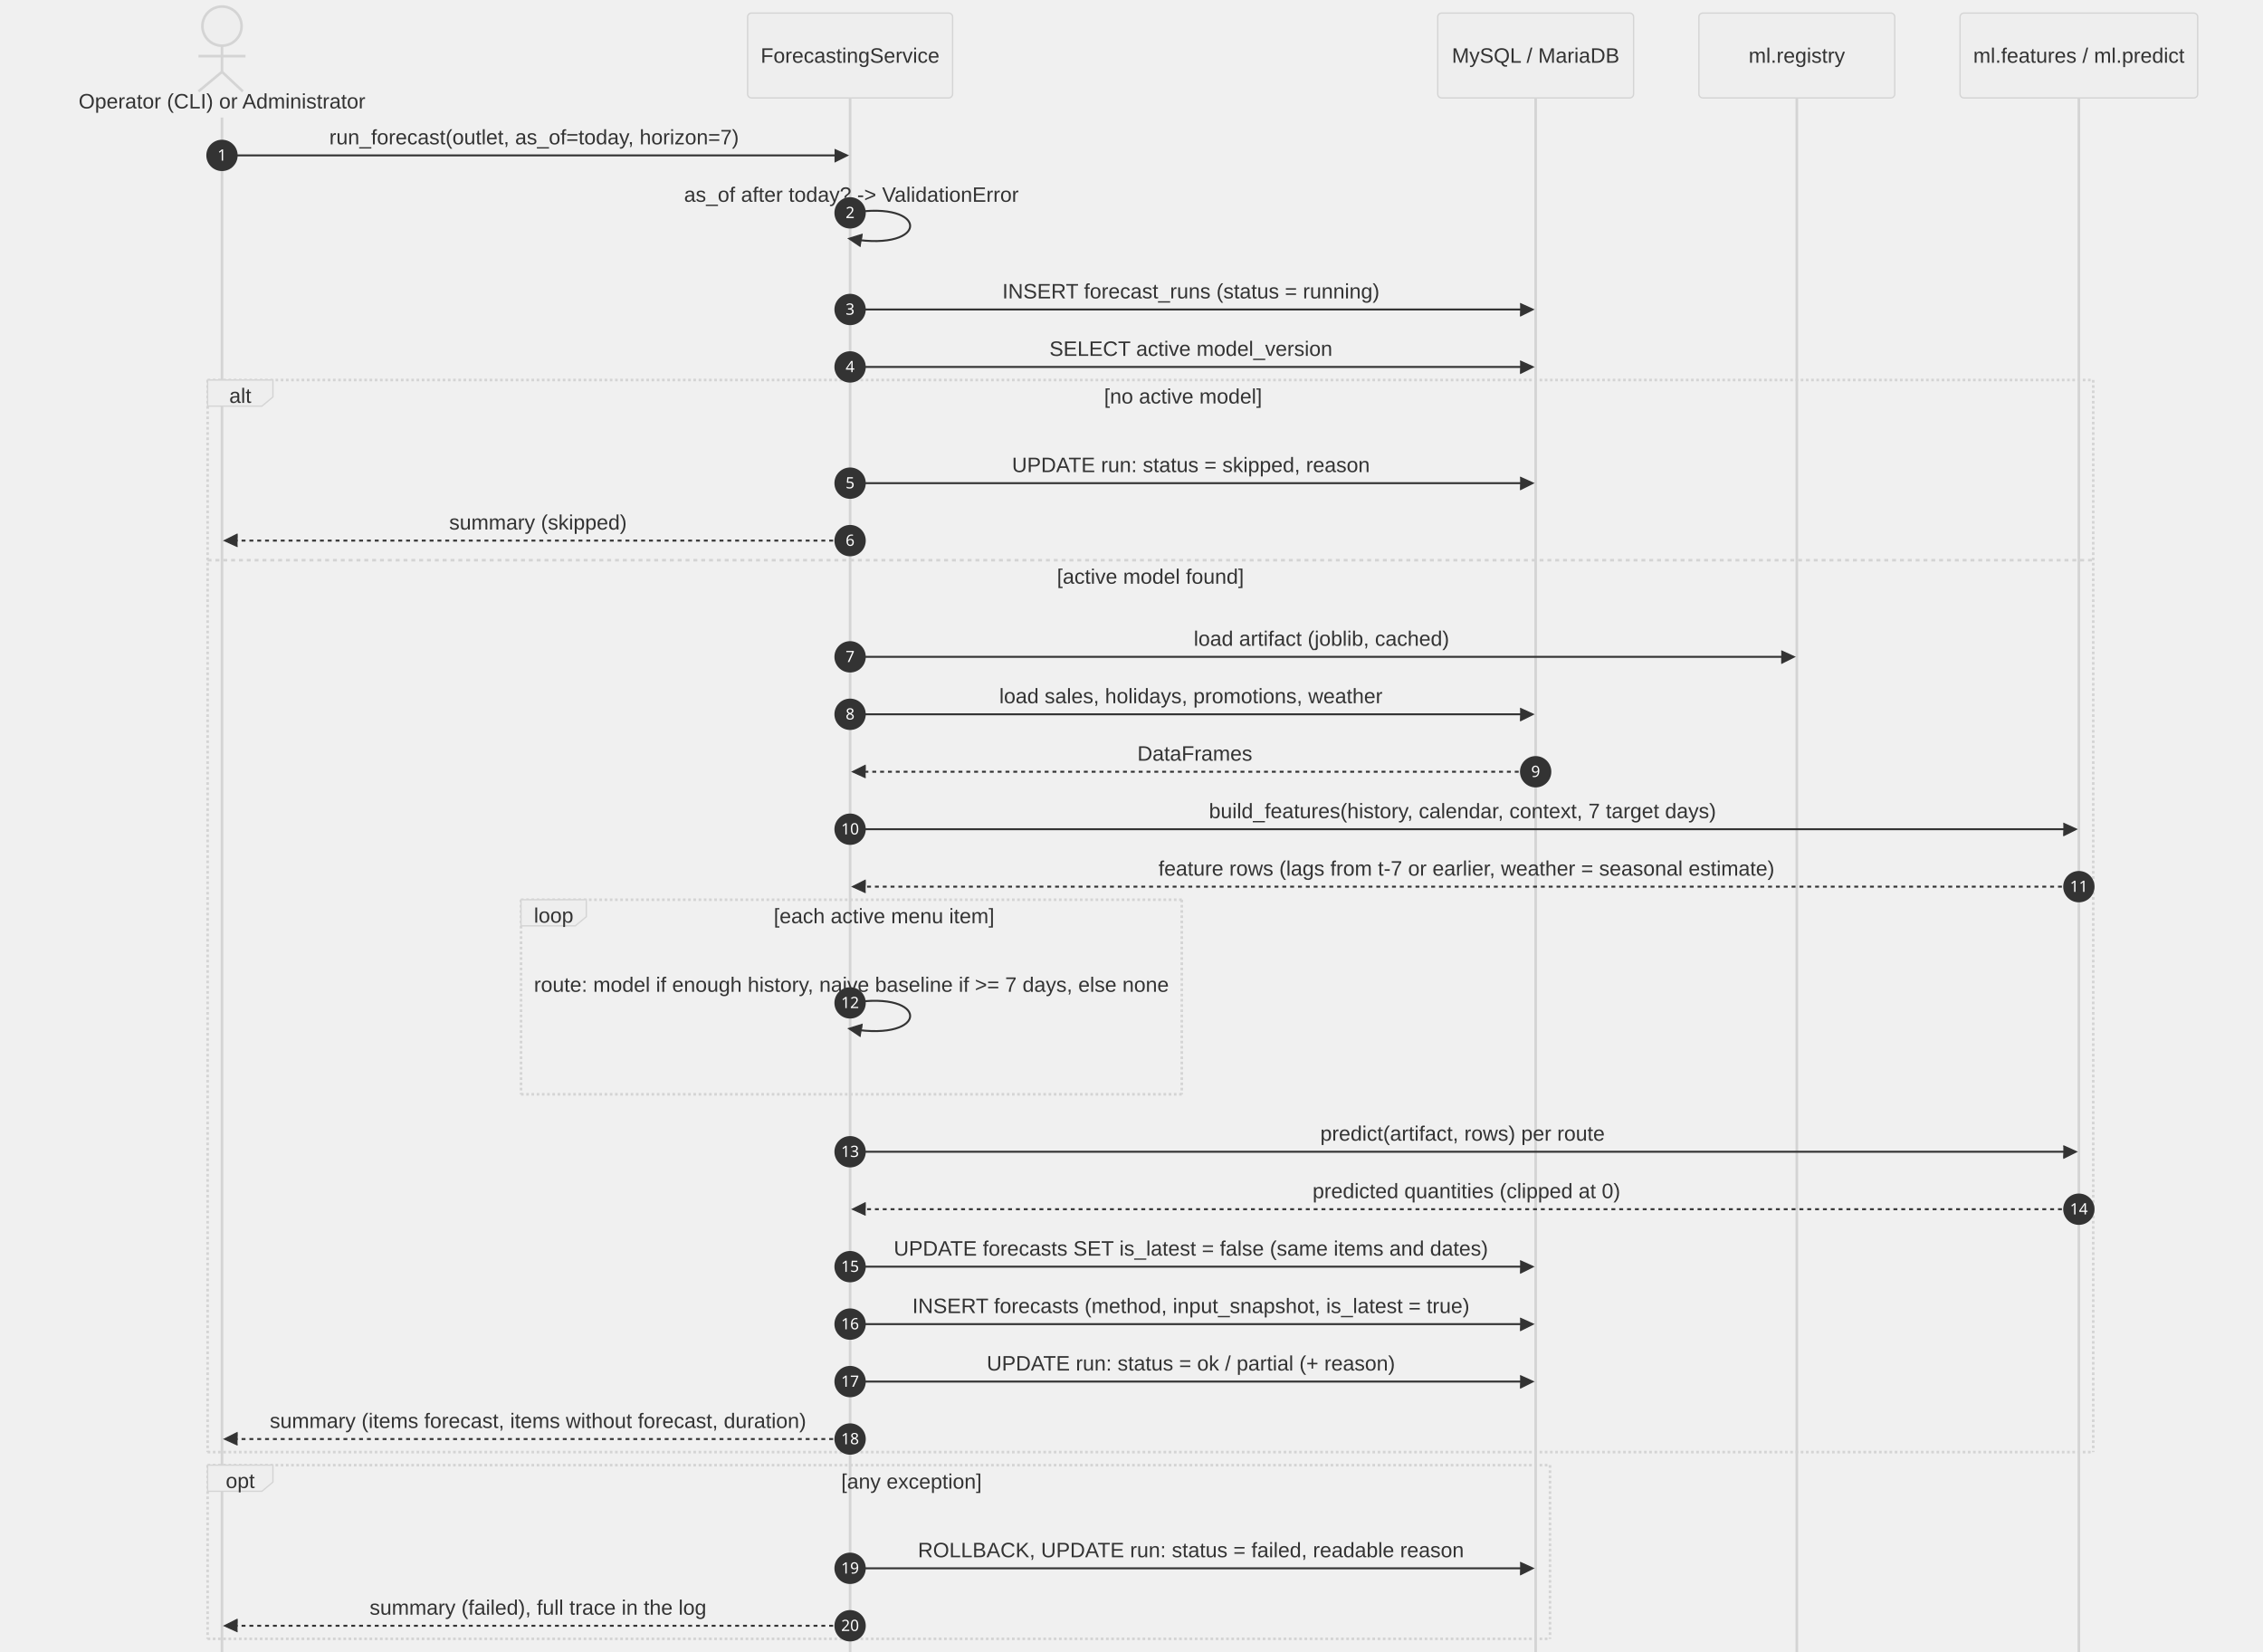
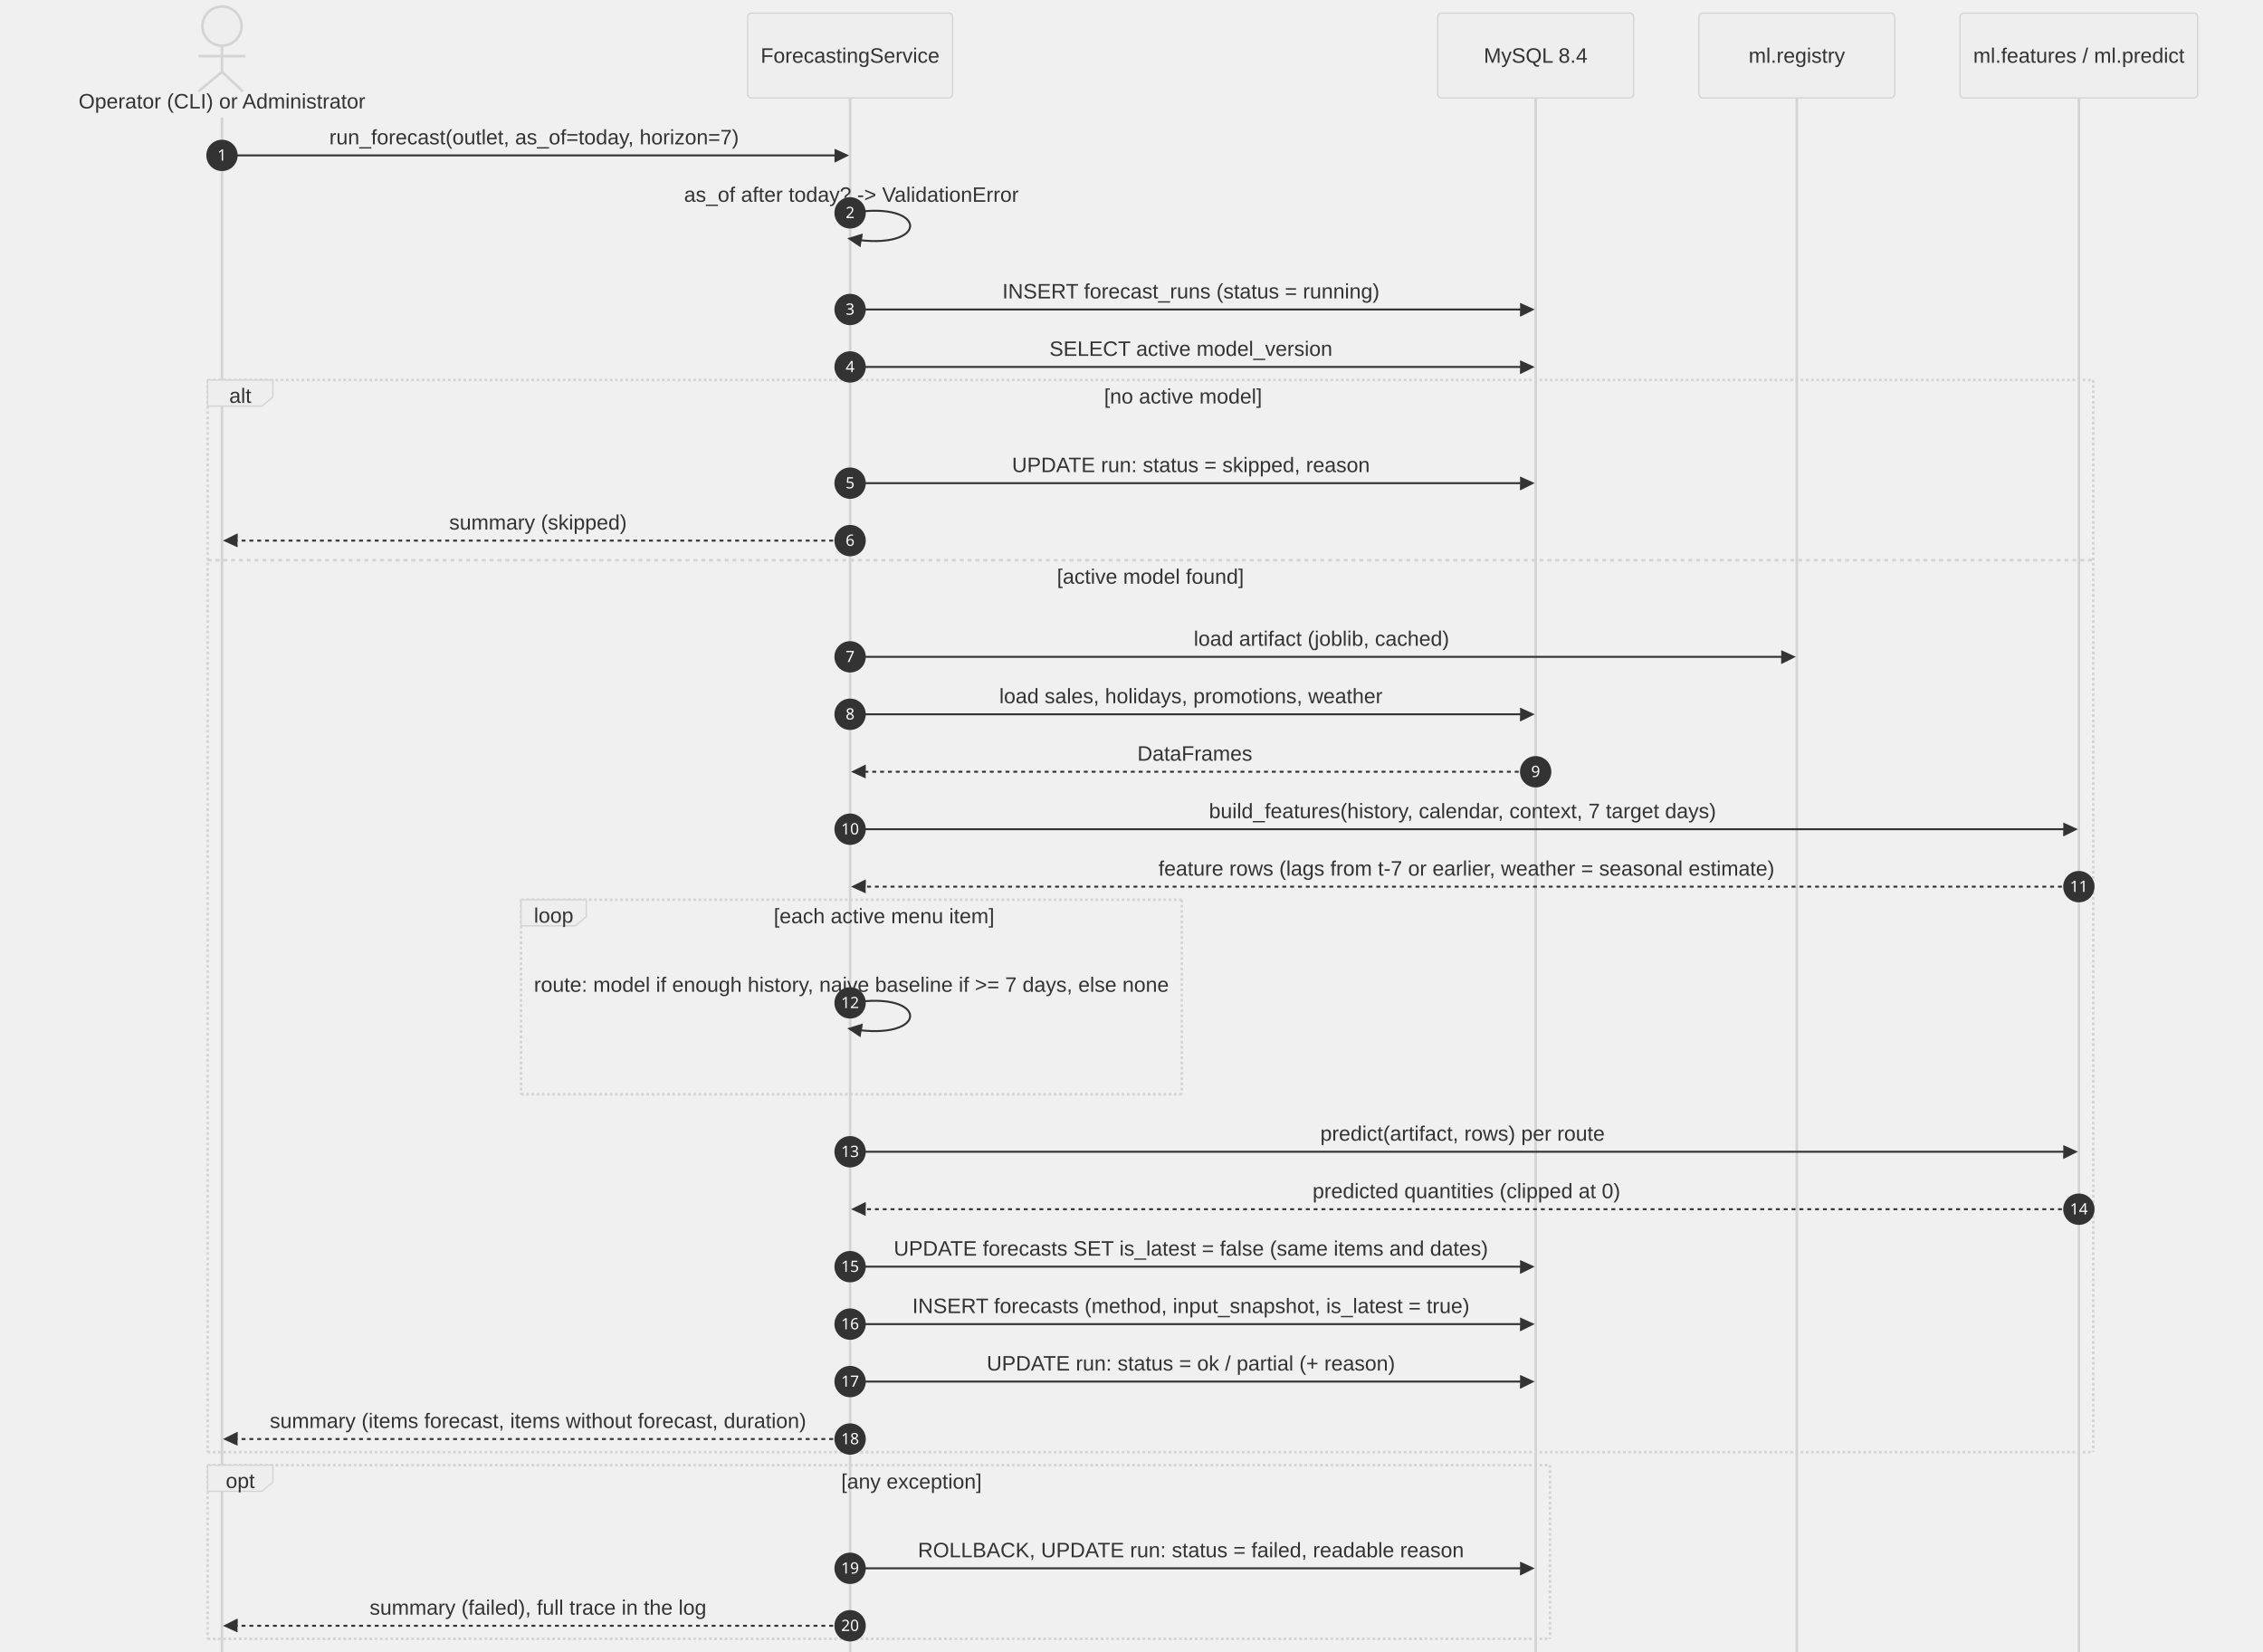
<svg xmlns="http://www.w3.org/2000/svg" id="d_05_seq_forecast_run" width="100%" style="max-width: 1733px;" viewBox="-50 -10 1733 1265" role="graphics-document document" aria-roledescription="sequence">
  <g>
    <line id="actor4" x1="1542" y1="65" x2="1542" y2="2000" class="actor-line 200" stroke-width="0.5px" stroke="#999" name="M" data-et="life-line" data-id="M" />
    <g id="root-4" data-et="participant" data-type="participant" data-id="M">
      <rect x="1451" y="0" fill="#eaeaea" stroke="#666" width="182" height="65" name="M" rx="3" ry="3" class="actor actor-top" />
      <text x="1542" y="32.5" dominant-baseline="central" alignment-baseline="central" class="actor actor-box" style="text-anchor: middle; font-size: 16px; font-weight: 400; font-family: Arial, Helvetica, sans-serif;">
        <tspan x="1542" dy="0">ml.features / ml.predict</tspan>
      </text>
    </g>
  </g>
  <g>
    <line id="actor3" x1="1326" y1="65" x2="1326" y2="2000" class="actor-line 200" stroke-width="0.5px" stroke="#999" name="R" data-et="life-line" data-id="R" />
    <g id="root-3" data-et="participant" data-type="participant" data-id="R">
      <rect x="1251" y="0" fill="#eaeaea" stroke="#666" width="150" height="65" name="R" rx="3" ry="3" class="actor actor-top" />
      <text x="1326" y="32.5" dominant-baseline="central" alignment-baseline="central" class="actor actor-box" style="text-anchor: middle; font-size: 16px; font-weight: 400; font-family: Arial, Helvetica, sans-serif;">
        <tspan x="1326" dy="0">ml.registry</tspan>
      </text>
    </g>
  </g>
  <g>
    <line id="actor2" x1="1126" y1="65" x2="1126" y2="2000" class="actor-line 200" stroke-width="0.5px" stroke="#999" name="D" data-et="life-line" data-id="D" />
    <g id="root-2" data-et="participant" data-type="participant" data-id="D">
      <rect x="1051" y="0" fill="#eaeaea" stroke="#666" width="150" height="65" name="D" rx="3" ry="3" class="actor actor-top" />
      <text x="1126" y="32.5" dominant-baseline="central" alignment-baseline="central" class="actor actor-box" style="text-anchor: middle; font-size: 16px; font-weight: 400; font-family: Arial, Helvetica, sans-serif;">
-         <tspan x="1126" dy="0">MySQL / MariaDB</tspan>
+         <tspan x="1126" dy="0">MySQL 8.4</tspan>
      </text>
    </g>
  </g>
  <g>
    <line id="actor1" x1="601" y1="65" x2="601" y2="2000" class="actor-line 200" stroke-width="0.5px" stroke="#999" name="F" data-et="life-line" data-id="F" />
    <g id="root-1" data-et="participant" data-type="participant" data-id="F">
      <rect x="522.5" y="0" fill="#eaeaea" stroke="#666" width="157" height="65" name="F" rx="3" ry="3" class="actor actor-top" />
      <text x="601" y="32.5" dominant-baseline="central" alignment-baseline="central" class="actor actor-box" style="text-anchor: middle; font-size: 16px; font-weight: 400; font-family: Arial, Helvetica, sans-serif;">
        <tspan x="601" dy="0">ForecastingService</tspan>
      </text>
    </g>
  </g>
  <g>
    <line id="actor0" x1="120" y1="80" x2="120" y2="2000" class="actor-line 200" stroke-width="0.5px" stroke="#999" name="U" data-et="life-line" data-id="U" />
  </g>
  <style>#d_05_seq_forecast_run{font-family:Arial,Helvetica,sans-serif;font-size:16px;fill:#000000;}@keyframes edge-animation-frame{from{stroke-dashoffset:0;}}@keyframes dash{to{stroke-dashoffset:0;}}#d_05_seq_forecast_run .edge-animation-slow{stroke-dasharray:9,5!important;stroke-dashoffset:900;animation:dash 50s linear infinite;stroke-linecap:round;}#d_05_seq_forecast_run .edge-animation-fast{stroke-dasharray:9,5!important;stroke-dashoffset:900;animation:dash 20s linear infinite;stroke-linecap:round;}#d_05_seq_forecast_run .error-icon{fill:#552222;}#d_05_seq_forecast_run .error-text{fill:#552222;stroke:#552222;}#d_05_seq_forecast_run .edge-thickness-normal{stroke-width:1px;}#d_05_seq_forecast_run .edge-thickness-thick{stroke-width:3.5px;}#d_05_seq_forecast_run .edge-pattern-solid{stroke-dasharray:0;}#d_05_seq_forecast_run .edge-thickness-invisible{stroke-width:0;fill:none;}#d_05_seq_forecast_run .edge-pattern-dashed{stroke-dasharray:3;}#d_05_seq_forecast_run .edge-pattern-dotted{stroke-dasharray:2;}#d_05_seq_forecast_run .marker{fill:#666;stroke:#666;}#d_05_seq_forecast_run .marker.cross{stroke:#666;}#d_05_seq_forecast_run svg{font-family:Arial,Helvetica,sans-serif;font-size:16px;}#d_05_seq_forecast_run p{margin:0;}#d_05_seq_forecast_run .actor{stroke:hsl(0, 0%, 83%);fill:#eee;stroke-width:1;}#d_05_seq_forecast_run rect.actor.outer-path[data-look="neo"]{filter:drop-shadow( 1px 2px 2px rgba(185,185,185,1));}#d_05_seq_forecast_run rect.note[data-look="neo"]{stroke:#999;fill:#666;filter:drop-shadow( 1px 2px 2px rgba(185,185,185,1));}#d_05_seq_forecast_run text.actor&gt;tspan{fill:#333;stroke:none;}#d_05_seq_forecast_run .actor-line{stroke:hsl(0, 0%, 83%);}#d_05_seq_forecast_run .innerArc{stroke-width:1.5;stroke-dasharray:none;}#d_05_seq_forecast_run .messageLine0{stroke-width:1.5;stroke-dasharray:none;stroke:#333;}#d_05_seq_forecast_run .messageLine1{stroke-width:1.5;stroke-dasharray:2,2;stroke:#333;}#d_05_seq_forecast_run [id$="-arrowhead"] path{fill:#333;stroke:#333;}#d_05_seq_forecast_run .sequenceNumber{fill:white;}#d_05_seq_forecast_run [id$="-sequencenumber"]{fill:#333;}#d_05_seq_forecast_run [id$="-crosshead"] path{fill:#333;stroke:#333;}#d_05_seq_forecast_run .messageText{fill:#333;stroke:none;}#d_05_seq_forecast_run .labelBox{stroke:hsl(0, 0%, 83%);fill:#eee;filter:none;}#d_05_seq_forecast_run .labelText,#d_05_seq_forecast_run .labelText&gt;tspan{fill:#333;stroke:none;}#d_05_seq_forecast_run .loopText,#d_05_seq_forecast_run .loopText&gt;tspan{fill:#333;stroke:none;}#d_05_seq_forecast_run .sectionTitle,#d_05_seq_forecast_run .sectionTitle&gt;tspan{fill:#333;stroke:none;}#d_05_seq_forecast_run .loopLine{stroke-width:2px;stroke-dasharray:2,2;stroke:hsl(0, 0%, 83%);fill:hsl(0, 0%, 83%);}#d_05_seq_forecast_run .note{stroke:#999;fill:#666;}#d_05_seq_forecast_run .noteText,#d_05_seq_forecast_run .noteText&gt;tspan{fill:#fff;stroke:none;font-weight:normal;}#d_05_seq_forecast_run .activation0{fill:#f4f4f4;stroke:#666;}#d_05_seq_forecast_run .activation1{fill:#f4f4f4;stroke:#666;}#d_05_seq_forecast_run .activation2{fill:#f4f4f4;stroke:#666;}#d_05_seq_forecast_run .actorPopupMenu{position:absolute;}#d_05_seq_forecast_run .actorPopupMenuPanel{position:absolute;fill:#eee;box-shadow:0px 8px 16px 0px rgba(0,0,0,0.2);filter:drop-shadow(3px 5px 2px rgb(0 0 0 / 0.4));}#d_05_seq_forecast_run .actor-man circle,#d_05_seq_forecast_run line{fill:#eee;stroke-width:2px;}#d_05_seq_forecast_run g rect.rect{filter:drop-shadow( 1px 2px 2px rgba(185,185,185,1));stroke:#999;}#d_05_seq_forecast_run .node .neo-node{stroke:#999;}#d_05_seq_forecast_run [data-look="neo"].node rect,#d_05_seq_forecast_run [data-look="neo"].cluster rect,#d_05_seq_forecast_run [data-look="neo"].node polygon{stroke:url(#d_05_seq_forecast_run-gradient);filter:drop-shadow( 1px 2px 2px rgba(185,185,185,1));}#d_05_seq_forecast_run [data-look="neo"].swimlane.cluster rect{filter:none;}#d_05_seq_forecast_run [data-look="neo"].node path{stroke:url(#d_05_seq_forecast_run-gradient);stroke-width:1px;}#d_05_seq_forecast_run [data-look="neo"].node .outer-path{filter:drop-shadow( 1px 2px 2px rgba(185,185,185,1));}#d_05_seq_forecast_run [data-look="neo"].node .neo-line path{stroke:#999;filter:none;}#d_05_seq_forecast_run [data-look="neo"].node circle{stroke:url(#d_05_seq_forecast_run-gradient);filter:drop-shadow( 1px 2px 2px rgba(185,185,185,1));}#d_05_seq_forecast_run [data-look="neo"].node circle .state-start{fill:#000000;}#d_05_seq_forecast_run [data-look="neo"].icon-shape .icon{fill:url(#d_05_seq_forecast_run-gradient);filter:drop-shadow( 1px 2px 2px rgba(185,185,185,1));}#d_05_seq_forecast_run [data-look="neo"].icon-shape .icon-neo path{stroke:url(#d_05_seq_forecast_run-gradient);filter:drop-shadow( 1px 2px 2px rgba(185,185,185,1));}#d_05_seq_forecast_run :root{--mermaid-font-family:Arial,Helvetica,sans-serif;}</style>
  <g />
  <defs>
    <symbol id="d_05_seq_forecast_run-computer" width="24" height="24">
      <path transform="scale(.5)" d="M2 2v13h20v-13h-20zm18 11h-16v-9h16v9zm-10.228 6l.466-1h3.524l.467 1h-4.457zm14.228 3h-24l2-6h2.104l-1.33 4h18.45l-1.297-4h2.073l2 6zm-5-10h-14v-7h14v7z" />
    </symbol>
  </defs>
  <defs>
    <symbol id="d_05_seq_forecast_run-database" fill-rule="evenodd" clip-rule="evenodd">
      <path transform="scale(.5)" d="M12.258.001l.256.004.255.005.253.008.251.01.249.012.247.015.246.016.242.019.241.02.239.023.236.024.233.027.231.028.229.031.225.032.223.034.22.036.217.038.214.04.211.041.208.043.205.045.201.046.198.048.194.05.191.051.187.053.183.054.18.056.175.057.172.059.168.06.163.061.16.063.155.064.15.066.074.033.073.033.071.034.07.034.069.035.068.035.067.035.066.035.064.036.064.036.062.036.06.036.06.037.058.037.058.037.055.038.055.038.053.038.052.038.051.039.05.039.048.039.047.039.045.04.044.04.043.04.041.04.04.041.039.041.037.041.036.041.034.041.033.042.032.042.03.042.029.042.027.042.026.043.024.043.023.043.021.043.02.043.018.044.017.043.015.044.013.044.012.044.011.045.009.044.007.045.006.045.004.045.002.045.001.045v17l-.001.045-.002.045-.004.045-.006.045-.007.045-.009.044-.011.045-.012.044-.013.044-.015.044-.017.043-.018.044-.02.043-.021.043-.023.043-.024.043-.026.043-.027.042-.029.042-.03.042-.032.042-.033.042-.034.041-.036.041-.037.041-.039.041-.04.041-.041.04-.043.04-.044.04-.045.04-.047.039-.048.039-.05.039-.051.039-.052.038-.053.038-.055.038-.055.038-.058.037-.058.037-.06.037-.06.036-.062.036-.064.036-.064.036-.066.035-.067.035-.068.035-.069.035-.07.034-.071.034-.073.033-.074.033-.15.066-.155.064-.16.063-.163.061-.168.06-.172.059-.175.057-.18.056-.183.054-.187.053-.191.051-.194.05-.198.048-.201.046-.205.045-.208.043-.211.041-.214.04-.217.038-.22.036-.223.034-.225.032-.229.031-.231.028-.233.027-.236.024-.239.023-.241.02-.242.019-.246.016-.247.015-.249.012-.251.01-.253.008-.255.005-.256.004-.258.001-.258-.001-.256-.004-.255-.005-.253-.008-.251-.01-.249-.012-.247-.015-.245-.016-.243-.019-.241-.02-.238-.023-.236-.024-.234-.027-.231-.028-.228-.031-.226-.032-.223-.034-.22-.036-.217-.038-.214-.04-.211-.041-.208-.043-.204-.045-.201-.046-.198-.048-.195-.05-.19-.051-.187-.053-.184-.054-.179-.056-.176-.057-.172-.059-.167-.06-.164-.061-.159-.063-.155-.064-.151-.066-.074-.033-.072-.033-.072-.034-.07-.034-.069-.035-.068-.035-.067-.035-.066-.035-.064-.036-.063-.036-.062-.036-.061-.036-.06-.037-.058-.037-.057-.037-.056-.038-.055-.038-.053-.038-.052-.038-.051-.039-.049-.039-.049-.039-.046-.039-.046-.04-.044-.04-.043-.04-.041-.04-.04-.041-.039-.041-.037-.041-.036-.041-.034-.041-.033-.042-.032-.042-.03-.042-.029-.042-.027-.042-.026-.043-.024-.043-.023-.043-.021-.043-.02-.043-.018-.044-.017-.043-.015-.044-.013-.044-.012-.044-.011-.045-.009-.044-.007-.045-.006-.045-.004-.045-.002-.045-.001-.045v-17l.001-.045.002-.045.004-.045.006-.045.007-.045.009-.044.011-.045.012-.044.013-.044.015-.044.017-.043.018-.044.02-.043.021-.043.023-.043.024-.043.026-.043.027-.042.029-.042.03-.042.032-.042.033-.042.034-.041.036-.041.037-.041.039-.041.04-.041.041-.04.043-.04.044-.04.046-.04.046-.039.049-.039.049-.039.051-.039.052-.038.053-.038.055-.038.056-.038.057-.037.058-.037.06-.037.061-.036.062-.036.063-.036.064-.036.066-.035.067-.035.068-.035.069-.035.07-.034.072-.034.072-.033.074-.033.151-.066.155-.064.159-.063.164-.061.167-.06.172-.059.176-.057.179-.056.184-.054.187-.053.19-.051.195-.05.198-.048.201-.046.204-.045.208-.043.211-.041.214-.04.217-.038.22-.036.223-.034.226-.032.228-.031.231-.028.234-.027.236-.024.238-.023.241-.02.243-.019.245-.016.247-.015.249-.012.251-.01.253-.008.255-.005.256-.004.258-.001.258.001zm-9.258 20.499v.01l.001.021.003.021.004.022.005.021.006.022.007.022.009.023.01.022.011.023.012.023.013.023.015.023.016.024.017.023.018.024.019.024.021.024.022.025.023.024.024.025.052.049.056.05.061.051.066.051.07.051.075.051.079.052.084.052.088.052.092.052.097.052.102.051.105.052.11.052.114.051.119.051.123.051.127.05.131.05.135.05.139.048.144.049.147.047.152.047.155.047.16.045.163.045.167.043.171.043.176.041.178.041.183.039.187.039.19.037.194.035.197.035.202.033.204.031.209.03.212.029.216.027.219.025.222.024.226.021.23.02.233.018.236.016.24.015.243.012.246.01.249.008.253.005.256.004.259.001.26-.001.257-.004.254-.005.25-.008.247-.011.244-.012.241-.014.237-.016.233-.018.231-.021.226-.021.224-.024.22-.026.216-.027.212-.028.21-.031.205-.031.202-.034.198-.034.194-.036.191-.037.187-.039.183-.04.179-.04.175-.042.172-.043.168-.044.163-.045.16-.046.155-.046.152-.047.148-.048.143-.049.139-.049.136-.05.131-.05.126-.05.123-.051.118-.052.114-.051.11-.052.106-.052.101-.052.096-.052.092-.052.088-.053.083-.051.079-.052.074-.052.07-.051.065-.051.06-.051.056-.05.051-.05.023-.024.023-.025.021-.024.02-.024.019-.024.018-.024.017-.024.015-.023.014-.024.013-.023.012-.023.01-.023.01-.022.008-.022.006-.022.006-.022.004-.022.004-.021.001-.021.001-.021v-4.127l-.077.055-.08.053-.083.054-.085.053-.087.052-.09.052-.093.051-.095.05-.097.05-.1.049-.102.049-.105.048-.106.047-.109.047-.111.046-.114.045-.115.045-.118.044-.12.043-.122.042-.124.042-.126.041-.128.04-.13.04-.132.038-.134.038-.135.037-.138.037-.139.035-.142.035-.143.034-.144.033-.147.032-.148.031-.15.03-.151.03-.153.029-.154.027-.156.027-.158.026-.159.025-.161.024-.162.023-.163.022-.165.021-.166.02-.167.019-.169.018-.169.017-.171.016-.173.015-.173.014-.175.013-.175.012-.177.011-.178.01-.179.008-.179.008-.181.006-.182.005-.182.004-.184.003-.184.002h-.37l-.184-.002-.184-.003-.182-.004-.182-.005-.181-.006-.179-.008-.179-.008-.178-.01-.176-.011-.176-.012-.175-.013-.173-.014-.172-.015-.171-.016-.17-.017-.169-.018-.167-.019-.166-.02-.165-.021-.163-.022-.162-.023-.161-.024-.159-.025-.157-.026-.156-.027-.155-.027-.153-.029-.151-.03-.15-.03-.148-.031-.146-.032-.145-.033-.143-.034-.141-.035-.14-.035-.137-.037-.136-.037-.134-.038-.132-.038-.13-.04-.128-.04-.126-.041-.124-.042-.122-.042-.12-.044-.117-.043-.116-.045-.113-.045-.112-.046-.109-.047-.106-.047-.105-.048-.102-.049-.1-.049-.097-.05-.095-.05-.093-.052-.09-.051-.087-.052-.085-.053-.083-.054-.08-.054-.077-.054v4.127zm0-5.654v.011l.001.021.003.021.004.021.005.022.006.022.007.022.009.022.01.022.011.023.012.023.013.023.015.024.016.023.017.024.018.024.019.024.021.024.022.024.023.025.024.024.052.05.056.05.061.05.066.051.07.051.075.052.079.051.084.052.088.052.092.052.097.052.102.052.105.052.11.051.114.051.119.052.123.05.127.051.131.05.135.049.139.049.144.048.147.048.152.047.155.046.16.045.163.045.167.044.171.042.176.042.178.04.183.04.187.038.19.037.194.036.197.034.202.033.204.032.209.03.212.028.216.027.219.025.222.024.226.022.23.02.233.018.236.016.24.014.243.012.246.01.249.008.253.006.256.003.259.001.26-.001.257-.003.254-.006.25-.008.247-.01.244-.012.241-.015.237-.016.233-.018.231-.02.226-.022.224-.024.22-.025.216-.027.212-.029.21-.03.205-.032.202-.033.198-.035.194-.036.191-.037.187-.039.183-.039.179-.041.175-.042.172-.043.168-.044.163-.045.16-.045.155-.047.152-.047.148-.048.143-.048.139-.05.136-.049.131-.05.126-.051.123-.051.118-.051.114-.052.11-.052.106-.052.101-.052.096-.052.092-.052.088-.052.083-.052.079-.052.074-.051.07-.052.065-.051.06-.05.056-.051.051-.049.023-.025.023-.024.021-.025.02-.024.019-.024.018-.024.017-.024.015-.023.014-.023.013-.024.012-.022.01-.023.01-.023.008-.022.006-.022.006-.022.004-.021.004-.022.001-.021.001-.021v-4.139l-.077.054-.08.054-.083.054-.085.052-.087.053-.09.051-.093.051-.095.051-.097.05-.1.049-.102.049-.105.048-.106.047-.109.047-.111.046-.114.045-.115.044-.118.044-.12.044-.122.042-.124.042-.126.041-.128.04-.13.039-.132.039-.134.038-.135.037-.138.036-.139.036-.142.035-.143.033-.144.033-.147.033-.148.031-.15.03-.151.03-.153.028-.154.028-.156.027-.158.026-.159.025-.161.024-.162.023-.163.022-.165.021-.166.02-.167.019-.169.018-.169.017-.171.016-.173.015-.173.014-.175.013-.175.012-.177.011-.178.009-.179.009-.179.007-.181.007-.182.005-.182.004-.184.003-.184.002h-.37l-.184-.002-.184-.003-.182-.004-.182-.005-.181-.007-.179-.007-.179-.009-.178-.009-.176-.011-.176-.012-.175-.013-.173-.014-.172-.015-.171-.016-.17-.017-.169-.018-.167-.019-.166-.02-.165-.021-.163-.022-.162-.023-.161-.024-.159-.025-.157-.026-.156-.027-.155-.028-.153-.028-.151-.03-.15-.03-.148-.031-.146-.033-.145-.033-.143-.033-.141-.035-.14-.036-.137-.036-.136-.037-.134-.038-.132-.039-.13-.039-.128-.04-.126-.041-.124-.042-.122-.043-.12-.043-.117-.044-.116-.044-.113-.046-.112-.046-.109-.046-.106-.047-.105-.048-.102-.049-.1-.049-.097-.05-.095-.051-.093-.051-.09-.051-.087-.053-.085-.052-.083-.054-.08-.054-.077-.054v4.139zm0-5.666v.011l.001.02.003.022.004.021.005.022.006.021.007.022.009.023.01.022.011.023.012.023.013.023.015.023.016.024.017.024.018.023.019.024.021.025.022.024.023.024.024.025.052.05.056.05.061.05.066.051.07.051.075.052.079.051.084.052.088.052.092.052.097.052.102.052.105.051.11.052.114.051.119.051.123.051.127.05.131.05.135.05.139.049.144.048.147.048.152.047.155.046.16.045.163.045.167.043.171.043.176.042.178.04.183.04.187.038.19.037.194.036.197.034.202.033.204.032.209.03.212.028.216.027.219.025.222.024.226.021.23.02.233.018.236.017.24.014.243.012.246.01.249.008.253.006.256.003.259.001.26-.001.257-.003.254-.006.25-.008.247-.01.244-.013.241-.014.237-.016.233-.018.231-.02.226-.022.224-.024.22-.025.216-.027.212-.029.21-.03.205-.032.202-.033.198-.035.194-.036.191-.037.187-.039.183-.039.179-.041.175-.042.172-.043.168-.044.163-.045.16-.045.155-.047.152-.047.148-.048.143-.049.139-.049.136-.049.131-.051.126-.05.123-.051.118-.052.114-.051.11-.052.106-.052.101-.052.096-.052.092-.052.088-.052.083-.052.079-.052.074-.052.07-.051.065-.051.06-.051.056-.05.051-.049.023-.025.023-.025.021-.024.02-.024.019-.024.018-.024.017-.024.015-.023.014-.024.013-.023.012-.023.01-.022.01-.023.008-.022.006-.022.006-.022.004-.022.004-.021.001-.021.001-.021v-4.153l-.077.054-.08.054-.083.053-.085.053-.087.053-.09.051-.093.051-.095.051-.097.05-.1.049-.102.048-.105.048-.106.048-.109.046-.111.046-.114.046-.115.044-.118.044-.12.043-.122.043-.124.042-.126.041-.128.04-.13.039-.132.039-.134.038-.135.037-.138.036-.139.036-.142.034-.143.034-.144.033-.147.032-.148.032-.15.03-.151.03-.153.028-.154.028-.156.027-.158.026-.159.024-.161.024-.162.023-.163.023-.165.021-.166.02-.167.019-.169.018-.169.017-.171.016-.173.015-.173.014-.175.013-.175.012-.177.01-.178.01-.179.009-.179.007-.181.006-.182.006-.182.004-.184.003-.184.001-.185.001-.185-.001-.184-.001-.184-.003-.182-.004-.182-.006-.181-.006-.179-.007-.179-.009-.178-.01-.176-.01-.176-.012-.175-.013-.173-.014-.172-.015-.171-.016-.17-.017-.169-.018-.167-.019-.166-.02-.165-.021-.163-.023-.162-.023-.161-.024-.159-.024-.157-.026-.156-.027-.155-.028-.153-.028-.151-.03-.15-.03-.148-.032-.146-.032-.145-.033-.143-.034-.141-.034-.14-.036-.137-.036-.136-.037-.134-.038-.132-.039-.13-.039-.128-.041-.126-.041-.124-.041-.122-.043-.12-.043-.117-.044-.116-.044-.113-.046-.112-.046-.109-.046-.106-.048-.105-.048-.102-.048-.1-.05-.097-.049-.095-.051-.093-.051-.09-.052-.087-.052-.085-.053-.083-.053-.08-.054-.077-.054v4.153zm8.74-8.179l-.257.004-.254.005-.25.008-.247.011-.244.012-.241.014-.237.016-.233.018-.231.021-.226.022-.224.023-.22.026-.216.027-.212.028-.21.031-.205.032-.202.033-.198.034-.194.036-.191.038-.187.038-.183.04-.179.041-.175.042-.172.043-.168.043-.163.045-.16.046-.155.046-.152.048-.148.048-.143.048-.139.049-.136.05-.131.05-.126.051-.123.051-.118.051-.114.052-.11.052-.106.052-.101.052-.096.052-.092.052-.088.052-.083.052-.079.052-.074.051-.07.052-.065.051-.06.05-.056.05-.051.05-.023.025-.023.024-.021.024-.02.025-.019.024-.018.024-.017.023-.015.024-.014.023-.013.023-.012.023-.01.023-.01.022-.008.022-.006.023-.006.021-.004.022-.004.021-.001.021-.001.021.001.021.001.021.004.021.004.022.006.021.006.023.008.022.01.022.01.023.012.023.013.023.014.023.015.024.017.023.018.024.019.024.02.025.021.024.023.024.023.025.051.05.056.05.06.05.065.051.07.052.074.051.079.052.083.052.088.052.092.052.096.052.101.052.106.052.11.052.114.052.118.051.123.051.126.051.131.05.136.05.139.049.143.048.148.048.152.048.155.046.16.046.163.045.168.043.172.043.175.042.179.041.183.04.187.038.191.038.194.036.198.034.202.033.205.032.21.031.212.028.216.027.22.026.224.023.226.022.231.021.233.018.237.016.241.014.244.012.247.011.25.008.254.005.257.004.26.001.26-.001.257-.004.254-.005.25-.008.247-.011.244-.012.241-.014.237-.016.233-.018.231-.021.226-.022.224-.023.22-.026.216-.027.212-.028.21-.031.205-.032.202-.033.198-.034.194-.036.191-.038.187-.038.183-.04.179-.041.175-.042.172-.043.168-.043.163-.045.16-.046.155-.046.152-.048.148-.048.143-.048.139-.049.136-.05.131-.05.126-.051.123-.051.118-.051.114-.052.11-.052.106-.052.101-.052.096-.052.092-.052.088-.052.083-.052.079-.052.074-.051.07-.052.065-.051.06-.05.056-.05.051-.05.023-.025.023-.024.021-.024.02-.025.019-.024.018-.024.017-.023.015-.024.014-.023.013-.023.012-.023.01-.023.01-.022.008-.022.006-.023.006-.021.004-.022.004-.021.001-.021.001-.021-.001-.021-.001-.021-.004-.021-.004-.022-.006-.021-.006-.023-.008-.022-.01-.022-.01-.023-.012-.023-.013-.023-.014-.023-.015-.024-.017-.023-.018-.024-.019-.024-.02-.025-.021-.024-.023-.024-.023-.025-.051-.05-.056-.05-.06-.05-.065-.051-.07-.052-.074-.051-.079-.052-.083-.052-.088-.052-.092-.052-.096-.052-.101-.052-.106-.052-.11-.052-.114-.052-.118-.051-.123-.051-.126-.051-.131-.05-.136-.05-.139-.049-.143-.048-.148-.048-.152-.048-.155-.046-.16-.046-.163-.045-.168-.043-.172-.043-.175-.042-.179-.041-.183-.04-.187-.038-.191-.038-.194-.036-.198-.034-.202-.033-.205-.032-.21-.031-.212-.028-.216-.027-.22-.026-.224-.023-.226-.022-.231-.021-.233-.018-.237-.016-.241-.014-.244-.012-.247-.011-.25-.008-.254-.005-.257-.004-.26-.001-.26.001z" />
    </symbol>
  </defs>
  <defs>
    <symbol id="d_05_seq_forecast_run-clock" width="24" height="24">
      <path transform="scale(.5)" d="M12 2c5.514 0 10 4.486 10 10s-4.486 10-10 10-10-4.486-10-10 4.486-10 10-10zm0-2c-6.627 0-12 5.373-12 12s5.373 12 12 12 12-5.373 12-12-5.373-12-12-12zm5.848 12.459c.202.038.202.333.001.372-1.907.361-6.045 1.111-6.547 1.111-.719 0-1.301-.582-1.301-1.301 0-.512.77-5.447 1.125-7.445.034-.192.312-.181.343.014l.985 6.238 5.394 1.011z" />
    </symbol>
  </defs>
  <defs>
    <marker id="d_05_seq_forecast_run-arrowhead" refX="7.9" refY="5" markerUnits="userSpaceOnUse" markerWidth="12" markerHeight="12" orient="auto-start-reverse">
      <path d="M -1 0 L 10 5 L 0 10 z" />
    </marker>
  </defs>
  <defs>
    <marker id="d_05_seq_forecast_run-crosshead" markerWidth="15" markerHeight="8" orient="auto" refX="4" refY="4.5">
      <path fill="none" stroke="#000000" stroke-width="1pt" d="M 1,2 L 6,7 M 6,2 L 1,7" style="stroke-dasharray: 0, 0;" />
    </marker>
  </defs>
  <defs>
    <marker id="d_05_seq_forecast_run-filled-head" refX="15.5" refY="7" markerWidth="20" markerHeight="28" orient="auto">
      <path d="M 18,7 L9,13 L14,7 L9,1 Z" />
    </marker>
  </defs>
  <defs>
    <marker id="d_05_seq_forecast_run-sequencenumber" refX="15" refY="15" markerWidth="60" markerHeight="40" orient="auto">
      <circle cx="15" cy="15" r="6" />
    </marker>
  </defs>
  <defs>
    <marker id="d_05_seq_forecast_run-solidTopArrowHead" refX="7.9" refY="7.25" markerUnits="userSpaceOnUse" markerWidth="12" markerHeight="12" orient="auto-start-reverse">
      <path d="M 0 0 L 10 8 L 0 8 z" />
    </marker>
  </defs>
  <defs>
    <marker id="d_05_seq_forecast_run-solidBottomArrowHead" refX="7.9" refY="0.75" markerUnits="userSpaceOnUse" markerWidth="12" markerHeight="12" orient="auto-start-reverse">
      <path d="M 0 0 L 10 0 L 0 8 z" />
    </marker>
  </defs>
  <defs>
    <marker id="d_05_seq_forecast_run-stickTopArrowHead" refX="7.5" refY="7" markerUnits="userSpaceOnUse" markerWidth="12" markerHeight="12" orient="auto-start-reverse">
      <path d="M 0 0 L 7 7" stroke="black" stroke-width="1.5" fill="none" />
    </marker>
  </defs>
  <defs>
    <marker id="d_05_seq_forecast_run-stickBottomArrowHead" refX="7.5" refY="0" markerUnits="userSpaceOnUse" markerWidth="12" markerHeight="12" orient="auto-start-reverse">
      <path d="M 0 7 L 7 0" stroke="black" stroke-width="1.5" fill="none" />
    </marker>
  </defs>
  <g data-et="control-structure" data-id="i16">
    <line x1="349" y1="679" x2="855" y2="679" class="loopLine" />
    <line x1="855" y1="679" x2="855" y2="828" class="loopLine" />
    <line x1="349" y1="828" x2="855" y2="828" class="loopLine" />
    <line x1="349" y1="679" x2="349" y2="828" class="loopLine" />
    <polygon points="349,679 399,679 399,692 390.6,699 349,699" class="labelBox" />
    <text x="374" y="692" text-anchor="middle" dominant-baseline="middle" alignment-baseline="middle" class="labelText" style="font-family: Arial, Helvetica, sans-serif; font-size: 16px; font-weight: 400;">loop</text>
    <text x="627" y="697" text-anchor="middle" class="loopText" style="font-family: Arial, Helvetica, sans-serif; font-size: 16px; font-weight: 400;">
      <tspan x="627">[each active menu item]</tspan>
    </text>
  </g>
  <g data-et="control-structure" data-id="i23">
    <line x1="109" y1="281" x2="1553" y2="281" class="loopLine" />
    <line x1="1553" y1="281" x2="1553" y2="1102" class="loopLine" />
    <line x1="109" y1="1102" x2="1553" y2="1102" class="loopLine" />
    <line x1="109" y1="281" x2="109" y2="1102" class="loopLine" />
    <line x1="109" y1="419" x2="1553" y2="419" class="loopLine" style="stroke-dasharray: 3, 3;" />
    <polygon points="109,281 159,281 159,294 150.6,301 109,301" class="labelBox" />
    <text x="134" y="294" text-anchor="middle" dominant-baseline="middle" alignment-baseline="middle" class="labelText" style="font-family: Arial, Helvetica, sans-serif; font-size: 16px; font-weight: 400;">alt</text>
    <text x="856" y="299" text-anchor="middle" class="loopText" style="font-family: Arial, Helvetica, sans-serif; font-size: 16px; font-weight: 400;">
      <tspan x="856">[no active model]</tspan>
    </text>
    <text x="831" y="437" text-anchor="middle" class="sectionTitle" style="font-family: Arial, Helvetica, sans-serif; font-size: 16px; font-weight: 400;">[active model found]</text>
  </g>
  <g data-et="control-structure" data-id="i27">
    <line x1="109" y1="1112" x2="1137" y2="1112" class="loopLine" />
    <line x1="1137" y1="1112" x2="1137" y2="1245" class="loopLine" />
    <line x1="109" y1="1245" x2="1137" y2="1245" class="loopLine" />
    <line x1="109" y1="1112" x2="109" y2="1245" class="loopLine" />
    <polygon points="109,1112 159,1112 159,1125 150.6,1132 109,1132" class="labelBox" />
    <text x="134" y="1125" text-anchor="middle" dominant-baseline="middle" alignment-baseline="middle" class="labelText" style="font-family: Arial, Helvetica, sans-serif; font-size: 16px; font-weight: 400;">opt</text>
    <text x="648" y="1130" text-anchor="middle" class="loopText" style="font-family: Arial, Helvetica, sans-serif; font-size: 16px; font-weight: 400;">
      <tspan x="648">[any exception]</tspan>
    </text>
  </g>
  <g class="actor-man actor-top" name="U" data-et="participant" data-type="actor" data-id="U" style="stroke: rgb(212, 212, 212);">
    <line id="actor-man-torso0" x1="120" y1="25" x2="120" y2="45" />
    <line id="actor-man-arms0" x1="102" y1="33" x2="138" y2="33" />
    <line x1="102" y1="60" x2="120" y2="45" />
    <line x1="120" y1="45" x2="136" y2="60" />
    <circle cx="120" cy="10" r="15" width="240" height="65" />
    <text x="120" y="67.5" dominant-baseline="central" alignment-baseline="central" class="actor actor-man" style="text-anchor: middle; font-size: 16px; font-weight: 400; font-family: Arial, Helvetica, sans-serif;">
      <tspan x="120" dy="0">Operator (CLI) or Administrator</tspan>
    </text>
  </g>
  <text x="359" y="80" text-anchor="middle" dominant-baseline="middle" alignment-baseline="middle" class="messageText" dy="1em" style="font-family: Arial, Helvetica, sans-serif; font-size: 16px; font-weight: 400;">run_forecast(outlet, as_of=today, horizon=7)</text>
  <line x1="127" y1="109" x2="597" y2="109" class="messageLine0" data-et="message" data-id="i1" data-from="U" data-to="F" stroke-width="2" stroke="none" marker-end="url(#d_05_seq_forecast_run-arrowhead)" style="fill: none;" />
  <line x1="120" y1="109" x2="120" y2="109" stroke-width="0" marker-start="url(#d_05_seq_forecast_run-sequencenumber)" />
  <text x="120" y="113" font-family="sans-serif" font-size="12px" text-anchor="middle" class="sequenceNumber">1</text>
  <text x="602" y="124" text-anchor="middle" dominant-baseline="middle" alignment-baseline="middle" class="messageText" dy="1em" style="font-family: Arial, Helvetica, sans-serif; font-size: 16px; font-weight: 400;">as_of after today? -&gt; ValidationError</text>
  <path d="M 602,153 C 662,143 662,183 602,173" class="messageLine0" data-et="message" data-id="i2" data-from="F" data-to="F" stroke-width="2" stroke="none" marker-end="url(#d_05_seq_forecast_run-arrowhead)" x1="608" style="fill: none;" />
  <line x1="601" y1="153" x2="601" y2="153" stroke-width="0" marker-start="url(#d_05_seq_forecast_run-sequencenumber)" />
  <text x="601" y="157" font-family="sans-serif" font-size="12px" text-anchor="middle" class="sequenceNumber">2</text>
  <text x="862" y="198" text-anchor="middle" dominant-baseline="middle" alignment-baseline="middle" class="messageText" dy="1em" style="font-family: Arial, Helvetica, sans-serif; font-size: 16px; font-weight: 400;">INSERT forecast_runs (status = running)</text>
  <line x1="608" y1="227" x2="1122" y2="227" class="messageLine0" data-et="message" data-id="i3" data-from="F" data-to="D" stroke-width="2" stroke="none" marker-end="url(#d_05_seq_forecast_run-arrowhead)" style="fill: none;" />
  <line x1="601" y1="227" x2="601" y2="227" stroke-width="0" marker-start="url(#d_05_seq_forecast_run-sequencenumber)" />
  <text x="601" y="231" font-family="sans-serif" font-size="12px" text-anchor="middle" class="sequenceNumber">3</text>
  <text x="862" y="242" text-anchor="middle" dominant-baseline="middle" alignment-baseline="middle" class="messageText" dy="1em" style="font-family: Arial, Helvetica, sans-serif; font-size: 16px; font-weight: 400;">SELECT active model_version</text>
  <line x1="608" y1="271" x2="1122" y2="271" class="messageLine0" data-et="message" data-id="i4" data-from="F" data-to="D" stroke-width="2" stroke="none" marker-end="url(#d_05_seq_forecast_run-arrowhead)" style="fill: none;" />
  <line x1="601" y1="271" x2="601" y2="271" stroke-width="0" marker-start="url(#d_05_seq_forecast_run-sequencenumber)" />
  <text x="601" y="275" font-family="sans-serif" font-size="12px" text-anchor="middle" class="sequenceNumber">4</text>
  <text x="862" y="331" text-anchor="middle" dominant-baseline="middle" alignment-baseline="middle" class="messageText" dy="1em" style="font-family: Arial, Helvetica, sans-serif; font-size: 16px; font-weight: 400;">UPDATE run: status = skipped, reason</text>
  <line x1="608" y1="360" x2="1122" y2="360" class="messageLine0" data-et="message" data-id="i6" data-from="F" data-to="D" stroke-width="2" stroke="none" marker-end="url(#d_05_seq_forecast_run-arrowhead)" style="fill: none;" />
  <line x1="601" y1="360" x2="601" y2="360" stroke-width="0" marker-start="url(#d_05_seq_forecast_run-sequencenumber)" />
  <text x="601" y="364" font-family="sans-serif" font-size="12px" text-anchor="middle" class="sequenceNumber">5</text>
  <text x="362" y="375" text-anchor="middle" dominant-baseline="middle" alignment-baseline="middle" class="messageText" dy="1em" style="font-family: Arial, Helvetica, sans-serif; font-size: 16px; font-weight: 400;">summary (skipped)</text>
  <line x1="606" y1="404" x2="124" y2="404" class="messageLine1" data-et="message" data-id="i7" data-from="F" data-to="U" stroke-width="2" stroke="none" marker-end="url(#d_05_seq_forecast_run-arrowhead)" style="stroke-dasharray: 3, 3; fill: none;" />
  <line x1="601" y1="404" x2="601" y2="404" stroke-width="0" marker-start="url(#d_05_seq_forecast_run-sequencenumber)" />
  <text x="601" y="408" font-family="sans-serif" font-size="12px" text-anchor="middle" class="sequenceNumber">6</text>
  <text x="962" y="464" text-anchor="middle" dominant-baseline="middle" alignment-baseline="middle" class="messageText" dy="1em" style="font-family: Arial, Helvetica, sans-serif; font-size: 16px; font-weight: 400;">load artifact (joblib, cached)</text>
  <line x1="608" y1="493" x2="1322" y2="493" class="messageLine0" data-et="message" data-id="i9" data-from="F" data-to="R" stroke-width="2" stroke="none" marker-end="url(#d_05_seq_forecast_run-arrowhead)" style="fill: none;" />
  <line x1="601" y1="493" x2="601" y2="493" stroke-width="0" marker-start="url(#d_05_seq_forecast_run-sequencenumber)" />
  <text x="601" y="497" font-family="sans-serif" font-size="12px" text-anchor="middle" class="sequenceNumber">7</text>
  <text x="862" y="508" text-anchor="middle" dominant-baseline="middle" alignment-baseline="middle" class="messageText" dy="1em" style="font-family: Arial, Helvetica, sans-serif; font-size: 16px; font-weight: 400;">load sales, holidays, promotions, weather</text>
  <line x1="608" y1="537" x2="1122" y2="537" class="messageLine0" data-et="message" data-id="i10" data-from="F" data-to="D" stroke-width="2" stroke="none" marker-end="url(#d_05_seq_forecast_run-arrowhead)" style="fill: none;" />
  <line x1="601" y1="537" x2="601" y2="537" stroke-width="0" marker-start="url(#d_05_seq_forecast_run-sequencenumber)" />
  <text x="601" y="541" font-family="sans-serif" font-size="12px" text-anchor="middle" class="sequenceNumber">8</text>
  <text x="865" y="552" text-anchor="middle" dominant-baseline="middle" alignment-baseline="middle" class="messageText" dy="1em" style="font-family: Arial, Helvetica, sans-serif; font-size: 16px; font-weight: 400;">DataFrames</text>
  <line x1="1131" y1="581" x2="605" y2="581" class="messageLine1" data-et="message" data-id="i11" data-from="D" data-to="F" stroke-width="2" stroke="none" marker-end="url(#d_05_seq_forecast_run-arrowhead)" style="stroke-dasharray: 3, 3; fill: none;" />
  <line x1="1126" y1="581" x2="1126" y2="581" stroke-width="0" marker-start="url(#d_05_seq_forecast_run-sequencenumber)" />
  <text x="1126" y="585" font-family="sans-serif" font-size="12px" text-anchor="middle" class="sequenceNumber">9</text>
  <text x="1070" y="596" text-anchor="middle" dominant-baseline="middle" alignment-baseline="middle" class="messageText" dy="1em" style="font-family: Arial, Helvetica, sans-serif; font-size: 16px; font-weight: 400;">build_features(history, calendar, context, 7 target days)</text>
  <line x1="608" y1="625" x2="1538" y2="625" class="messageLine0" data-et="message" data-id="i12" data-from="F" data-to="M" stroke-width="2" stroke="none" marker-end="url(#d_05_seq_forecast_run-arrowhead)" style="fill: none;" />
  <line x1="601" y1="625" x2="601" y2="625" stroke-width="0" marker-start="url(#d_05_seq_forecast_run-sequencenumber)" />
  <text x="601" y="629" font-family="sans-serif" font-size="12px" text-anchor="middle" class="sequenceNumber">10</text>
  <text x="1073" y="640" text-anchor="middle" dominant-baseline="middle" alignment-baseline="middle" class="messageText" dy="1em" style="font-family: Arial, Helvetica, sans-serif; font-size: 16px; font-weight: 400;">feature rows (lags from t-7 or earlier, weather = seasonal estimate)</text>
  <line x1="1547" y1="669" x2="605" y2="669" class="messageLine1" data-et="message" data-id="i13" data-from="M" data-to="F" stroke-width="2" stroke="none" marker-end="url(#d_05_seq_forecast_run-arrowhead)" style="stroke-dasharray: 3, 3; fill: none;" />
  <line x1="1542" y1="669" x2="1542" y2="669" stroke-width="0" marker-start="url(#d_05_seq_forecast_run-sequencenumber)" />
  <text x="1542" y="673" font-family="sans-serif" font-size="12px" text-anchor="middle" class="sequenceNumber">11</text>
  <text x="602" y="729" text-anchor="middle" dominant-baseline="middle" alignment-baseline="middle" class="messageText" dy="1em" style="font-family: Arial, Helvetica, sans-serif; font-size: 16px; font-weight: 400;">route: model if enough history, naive baseline if &gt;= 7 days, else none</text>
  <path d="M 602,758 C 662,748 662,788 602,778" class="messageLine0" data-et="message" data-id="i15" data-from="F" data-to="F" stroke-width="2" stroke="none" marker-end="url(#d_05_seq_forecast_run-arrowhead)" x1="608" style="fill: none;" />
  <line x1="601" y1="758" x2="601" y2="758" stroke-width="0" marker-start="url(#d_05_seq_forecast_run-sequencenumber)" />
  <text x="601" y="762" font-family="sans-serif" font-size="12px" text-anchor="middle" class="sequenceNumber">12</text>
  <text x="1070" y="843" text-anchor="middle" dominant-baseline="middle" alignment-baseline="middle" class="messageText" dy="1em" style="font-family: Arial, Helvetica, sans-serif; font-size: 16px; font-weight: 400;">predict(artifact, rows) per route</text>
  <line x1="608" y1="872" x2="1538" y2="872" class="messageLine0" data-et="message" data-id="i17" data-from="F" data-to="M" stroke-width="2" stroke="none" marker-end="url(#d_05_seq_forecast_run-arrowhead)" style="fill: none;" />
  <line x1="601" y1="872" x2="601" y2="872" stroke-width="0" marker-start="url(#d_05_seq_forecast_run-sequencenumber)" />
  <text x="601" y="876" font-family="sans-serif" font-size="12px" text-anchor="middle" class="sequenceNumber">13</text>
  <text x="1073" y="887" text-anchor="middle" dominant-baseline="middle" alignment-baseline="middle" class="messageText" dy="1em" style="font-family: Arial, Helvetica, sans-serif; font-size: 16px; font-weight: 400;">predicted quantities (clipped at 0)</text>
  <line x1="1547" y1="916" x2="605" y2="916" class="messageLine1" data-et="message" data-id="i18" data-from="M" data-to="F" stroke-width="2" stroke="none" marker-end="url(#d_05_seq_forecast_run-arrowhead)" style="stroke-dasharray: 3, 3; fill: none;" />
  <line x1="1542" y1="916" x2="1542" y2="916" stroke-width="0" marker-start="url(#d_05_seq_forecast_run-sequencenumber)" />
  <text x="1542" y="920" font-family="sans-serif" font-size="12px" text-anchor="middle" class="sequenceNumber">14</text>
  <text x="862" y="931" text-anchor="middle" dominant-baseline="middle" alignment-baseline="middle" class="messageText" dy="1em" style="font-family: Arial, Helvetica, sans-serif; font-size: 16px; font-weight: 400;">UPDATE forecasts SET is_latest = false (same items and dates)</text>
  <line x1="608" y1="960" x2="1122" y2="960" class="messageLine0" data-et="message" data-id="i19" data-from="F" data-to="D" stroke-width="2" stroke="none" marker-end="url(#d_05_seq_forecast_run-arrowhead)" style="fill: none;" />
  <line x1="601" y1="960" x2="601" y2="960" stroke-width="0" marker-start="url(#d_05_seq_forecast_run-sequencenumber)" />
  <text x="601" y="964" font-family="sans-serif" font-size="12px" text-anchor="middle" class="sequenceNumber">15</text>
  <text x="862" y="975" text-anchor="middle" dominant-baseline="middle" alignment-baseline="middle" class="messageText" dy="1em" style="font-family: Arial, Helvetica, sans-serif; font-size: 16px; font-weight: 400;">INSERT forecasts (method, input_snapshot, is_latest = true)</text>
  <line x1="608" y1="1004" x2="1122" y2="1004" class="messageLine0" data-et="message" data-id="i20" data-from="F" data-to="D" stroke-width="2" stroke="none" marker-end="url(#d_05_seq_forecast_run-arrowhead)" style="fill: none;" />
  <line x1="601" y1="1004" x2="601" y2="1004" stroke-width="0" marker-start="url(#d_05_seq_forecast_run-sequencenumber)" />
  <text x="601" y="1008" font-family="sans-serif" font-size="12px" text-anchor="middle" class="sequenceNumber">16</text>
  <text x="862" y="1019" text-anchor="middle" dominant-baseline="middle" alignment-baseline="middle" class="messageText" dy="1em" style="font-family: Arial, Helvetica, sans-serif; font-size: 16px; font-weight: 400;">UPDATE run: status = ok / partial (+ reason)</text>
  <line x1="608" y1="1048" x2="1122" y2="1048" class="messageLine0" data-et="message" data-id="i21" data-from="F" data-to="D" stroke-width="2" stroke="none" marker-end="url(#d_05_seq_forecast_run-arrowhead)" style="fill: none;" />
  <line x1="601" y1="1048" x2="601" y2="1048" stroke-width="0" marker-start="url(#d_05_seq_forecast_run-sequencenumber)" />
  <text x="601" y="1052" font-family="sans-serif" font-size="12px" text-anchor="middle" class="sequenceNumber">17</text>
  <text x="362" y="1063" text-anchor="middle" dominant-baseline="middle" alignment-baseline="middle" class="messageText" dy="1em" style="font-family: Arial, Helvetica, sans-serif; font-size: 16px; font-weight: 400;">summary (items forecast, items without forecast, duration)</text>
  <line x1="606" y1="1092" x2="124" y2="1092" class="messageLine1" data-et="message" data-id="i22" data-from="F" data-to="U" stroke-width="2" stroke="none" marker-end="url(#d_05_seq_forecast_run-arrowhead)" style="stroke-dasharray: 3, 3; fill: none;" />
  <line x1="601" y1="1092" x2="601" y2="1092" stroke-width="0" marker-start="url(#d_05_seq_forecast_run-sequencenumber)" />
  <text x="601" y="1096" font-family="sans-serif" font-size="12px" text-anchor="middle" class="sequenceNumber">18</text>
  <text x="862" y="1162" text-anchor="middle" dominant-baseline="middle" alignment-baseline="middle" class="messageText" dy="1em" style="font-family: Arial, Helvetica, sans-serif; font-size: 16px; font-weight: 400;">ROLLBACK, UPDATE run: status = failed, readable reason</text>
  <line x1="608" y1="1191" x2="1122" y2="1191" class="messageLine0" data-et="message" data-id="i25" data-from="F" data-to="D" stroke-width="2" stroke="none" marker-end="url(#d_05_seq_forecast_run-arrowhead)" style="fill: none;" />
  <line x1="601" y1="1191" x2="601" y2="1191" stroke-width="0" marker-start="url(#d_05_seq_forecast_run-sequencenumber)" />
  <text x="601" y="1195" font-family="sans-serif" font-size="12px" text-anchor="middle" class="sequenceNumber">19</text>
  <text x="362" y="1206" text-anchor="middle" dominant-baseline="middle" alignment-baseline="middle" class="messageText" dy="1em" style="font-family: Arial, Helvetica, sans-serif; font-size: 16px; font-weight: 400;">summary (failed), full trace in the log</text>
  <line x1="606" y1="1235" x2="124" y2="1235" class="messageLine1" data-et="message" data-id="i26" data-from="F" data-to="U" stroke-width="2" stroke="none" marker-end="url(#d_05_seq_forecast_run-arrowhead)" style="stroke-dasharray: 3, 3; fill: none;" />
  <line x1="601" y1="1235" x2="601" y2="1235" stroke-width="0" marker-start="url(#d_05_seq_forecast_run-sequencenumber)" />
  <text x="601" y="1239" font-family="sans-serif" font-size="12px" text-anchor="middle" class="sequenceNumber">20</text>
</svg>
